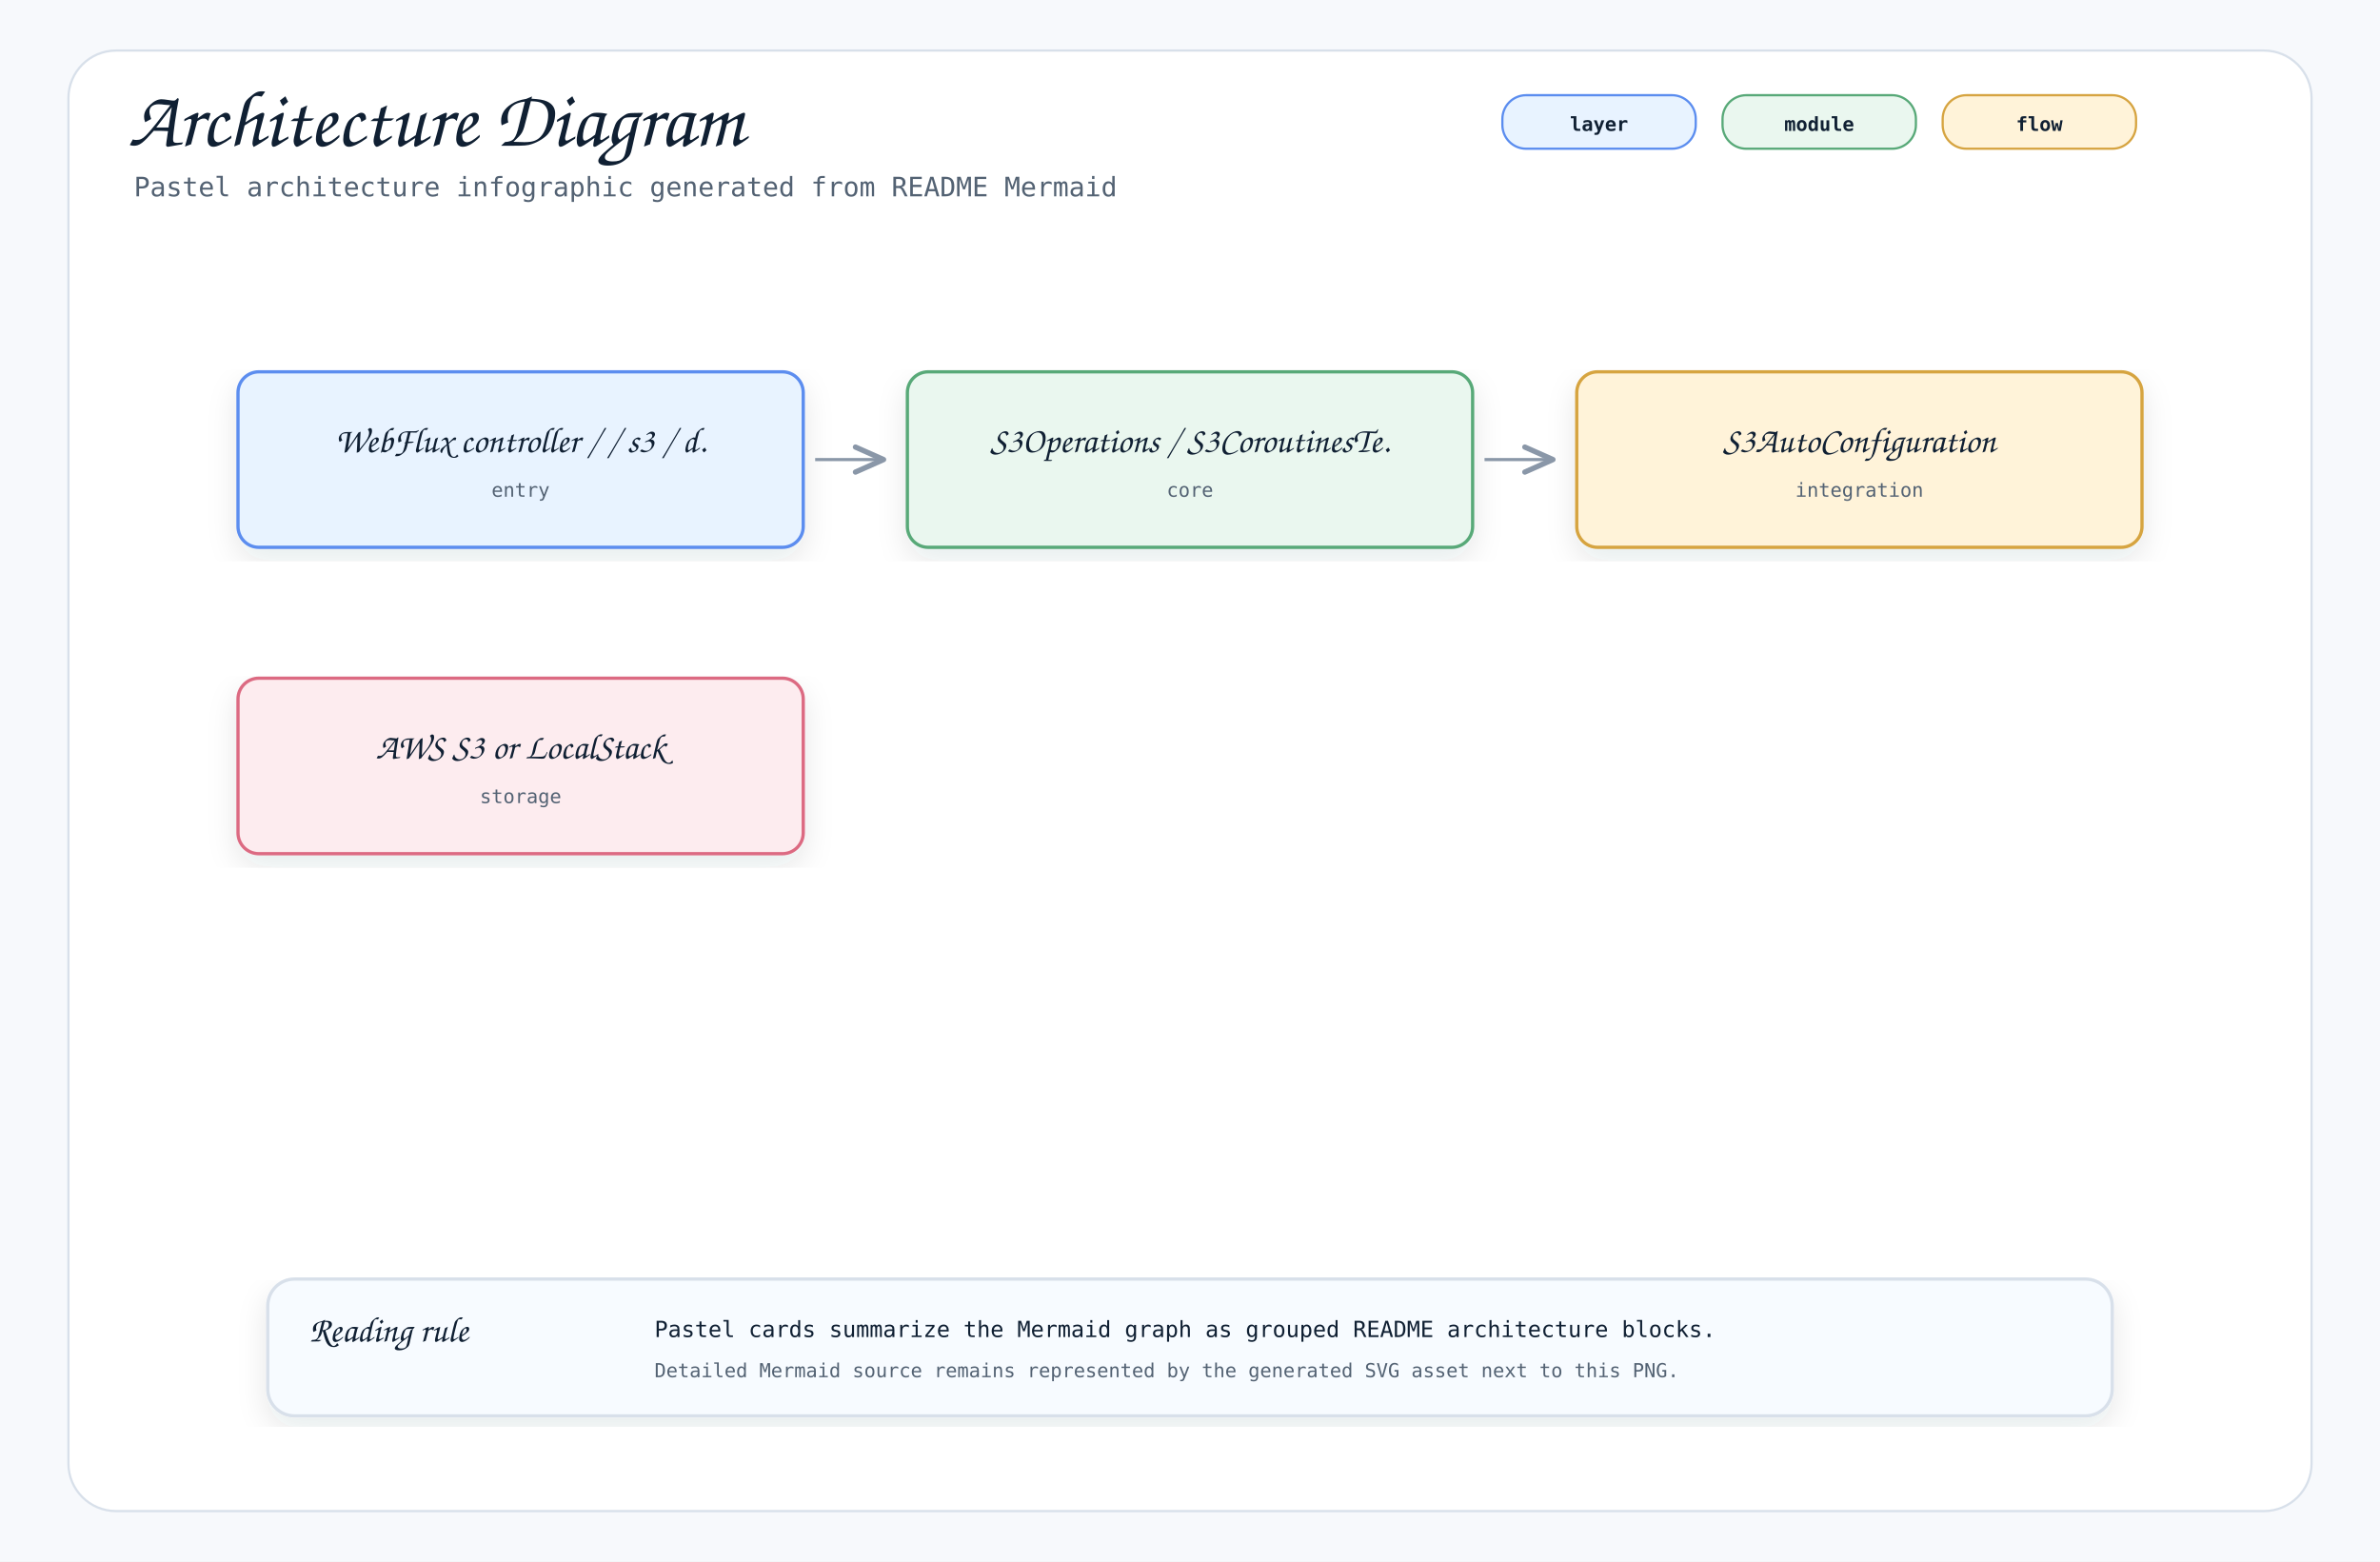
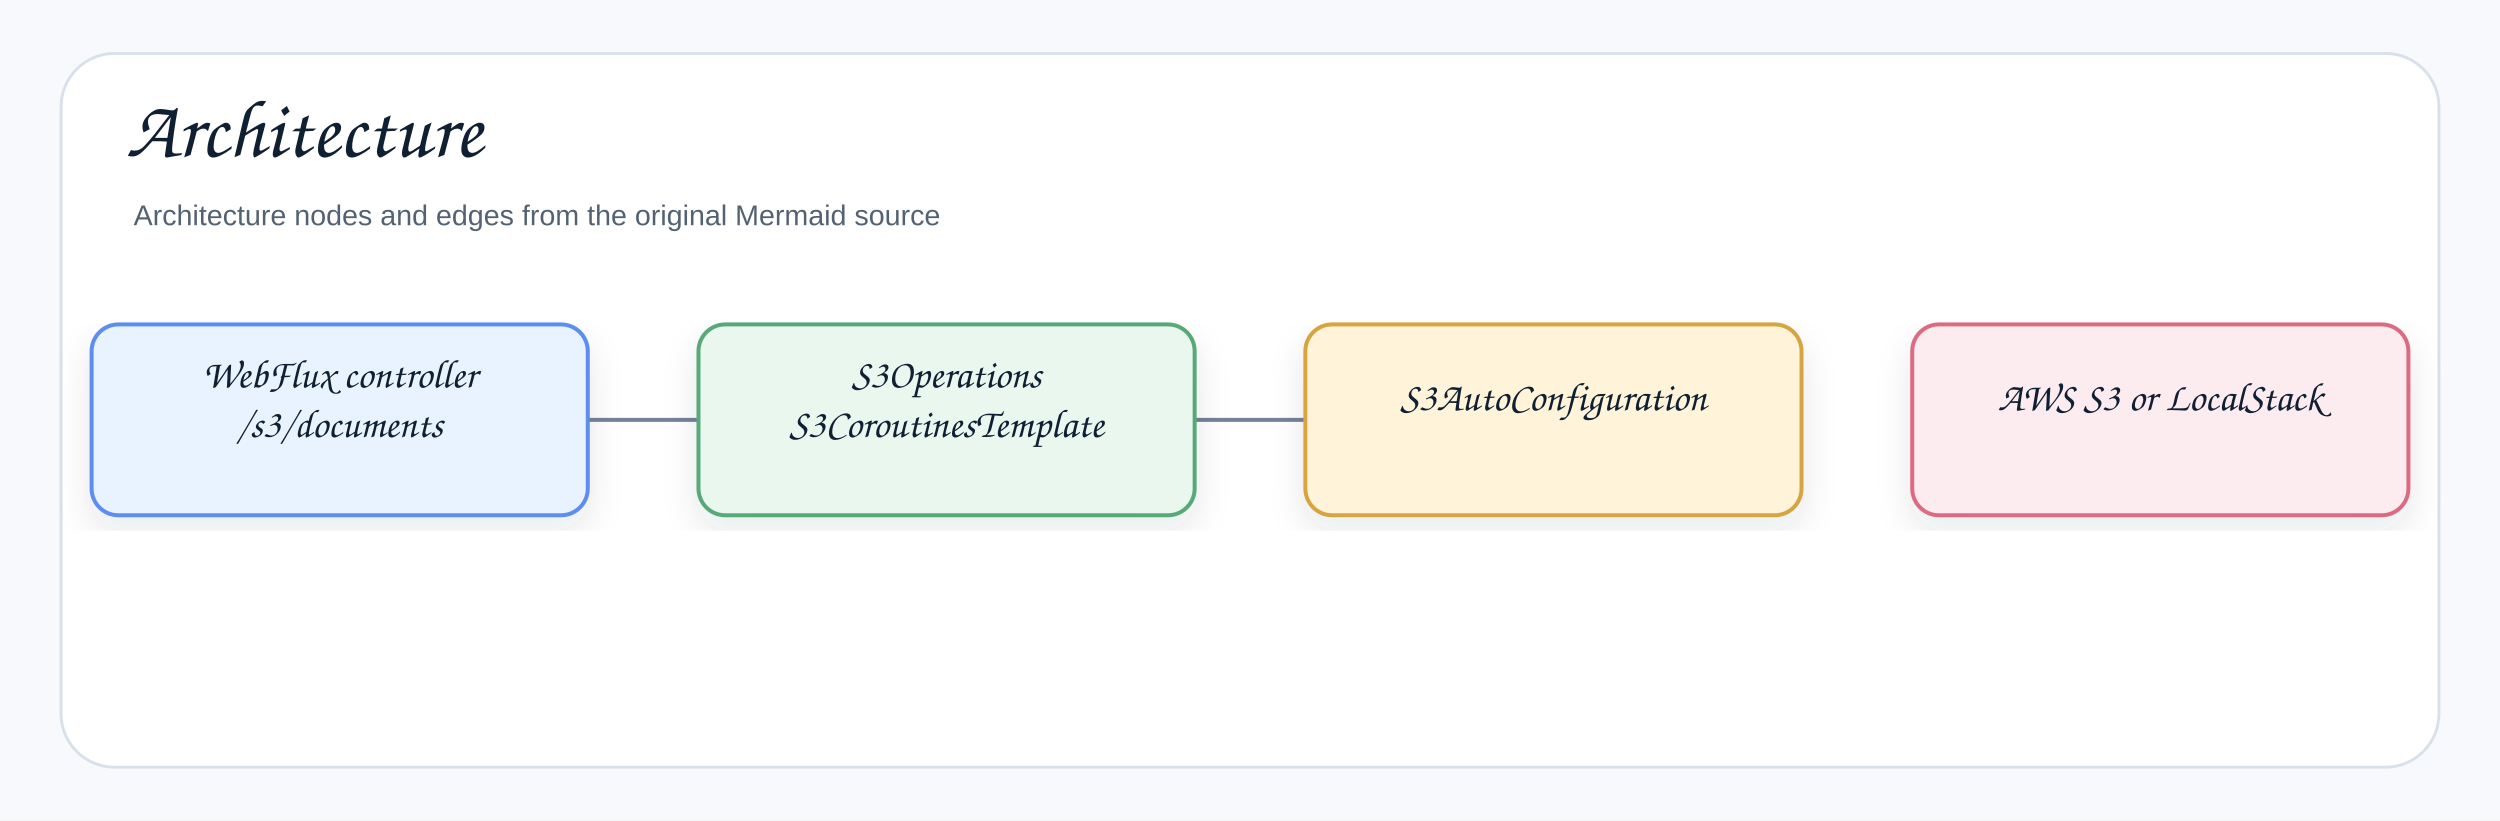
- <svg xmlns="http://www.w3.org/2000/svg" width="1600" height="1050" viewBox="0 0 1600 1050" role="img" aria-label="Architecture Diagram">
+ <svg xmlns="http://www.w3.org/2000/svg" width="1310" height="430" viewBox="0 0 1310 430" role="img" aria-label="Architecture">
  <defs>
    <filter id="shadow" x="-8%" y="-8%" width="116%" height="116%">
-       <feDropShadow dx="0" dy="8" stdDeviation="10" flood-color="#1f2937" flood-opacity="0.10" />
+       <feDropShadow dx="0" dy="8" stdDeviation="9" flood-color="#1f2937" flood-opacity="0.10" />
    </filter>
    <marker id="openArrow" markerWidth="12" markerHeight="10" refX="10" refY="5" orient="auto" markerUnits="strokeWidth">
-       <path d="M 1 1 L 10 5 L 1 9" fill="none" stroke="#8a97a8" stroke-width="1.7" stroke-linecap="round" stroke-linejoin="round" />
+       <path d="M 1 1 L 10 5 L 1 9" fill="none" stroke="#758297" stroke-width="1.8" stroke-linecap="round" stroke-linejoin="round" />
    </marker>
    <marker id="inherit" markerWidth="14" markerHeight="12" refX="12" refY="6" orient="auto" markerUnits="strokeWidth">
-       <path d="M 0 1 L 12 6 L 0 11 Z" fill="#ffffff" stroke="#8a97a8" stroke-width="1.7" />
+       <path d="M 0 1 L 12 6 L 0 11 Z" fill="#ffffff" stroke="#758297" stroke-width="1.8" />
    </marker>
    <style>
-     .canvas { fill: #f7f9fc; }
-     .frame { fill: #ffffff; stroke: #d8e0ea; stroke-width: 1.5; }
-     .title { font-family: "Architects Daughter", "Comic Mono", cursive; font-size: 54px; font-weight: 400; fill: #102033; }
-     .subtitle { font-family: "Comic Mono", "SFMono-Regular", Menlo, Consolas, monospace; font-size: 18px; fill: #536273; }
-     .label { font-family: "Architects Daughter", "Comic Mono", cursive; font-size: 30px; font-weight: 400; fill: #102033; }
-     .smallLabel { font-family: "Architects Daughter", "Comic Mono", cursive; font-size: 24px; font-weight: 400; fill: #102033; }
-     .mono { font-family: "Comic Mono", "SFMono-Regular", Menlo, Consolas, monospace; font-size: 15px; fill: #102033; }
-     .small { font-family: "Comic Mono", "SFMono-Regular", Menlo, Consolas, monospace; font-size: 13px; fill: #536273; }
-     .strong { font-family: "Comic Mono", "SFMono-Regular", Menlo, Consolas, monospace; font-size: 15px; font-weight: 700; fill: #102033; }
-     .card { stroke-width: 2.2; filter: url(#shadow); }
-     .line { stroke: #8a97a8; stroke-width: 2.1; fill: none; marker-end: url(#openArrow); }
-     .softLine { stroke: #8a97a8; stroke-width: 2.1; fill: none; }
-     .dashed { stroke: #8a97a8; stroke-width: 2.1; stroke-dasharray: 7 6; fill: none; marker-end: url(#openArrow); }
-     .inheritLine { stroke: #8a97a8; stroke-width: 2.2; fill: none; marker-end: url(#inherit); }
-     .implLine { stroke: #8a97a8; stroke-width: 2.2; stroke-dasharray: 8 7; fill: none; marker-end: url(#inherit); }
-     .compartment { stroke-width: 1.6; fill: none; }
-     .chip { stroke-width: 1.5; rx: 16; }
-     .chipText { font-family: "Comic Mono", "SFMono-Regular", Menlo, Consolas, monospace; font-size: 13px; font-weight: 700; fill: #102033; }
+     .canvas{fill:#f7f9fc}.frame{fill:#fff;stroke:#d8e0ea;stroke-width:1.5}
+     .title{font-family:"Architects Daughter","Comic Sans MS","Comic Sans",cursive;font-size:43px;font-weight:400;fill:#102033}
+     .subtitle{font-family:"Comic Sans MS","Comic Sans","Comic Neue",Arial,sans-serif;font-size:15px;font-weight:400;fill:#536273}
+     .label{font-family:"Architects Daughter","Comic Sans MS","Comic Sans",cursive;font-size:25px;font-weight:400;fill:#102033}
+     .smallLabel{font-family:"Architects Daughter","Comic Sans MS","Comic Sans",cursive;font-size:21px;font-weight:400;fill:#102033}
+     .mono{font-family:"Comic Sans MS","Comic Sans","Comic Neue",Arial,sans-serif;font-size:12px;font-weight:400;fill:#102033}
+     .small{font-family:"Comic Sans MS","Comic Sans","Comic Neue",Arial,sans-serif;font-size:12px;font-weight:400;fill:#536273}
+     .strong{font-family:"Comic Sans MS","Comic Sans","Comic Neue",Arial,sans-serif;font-size:13px;font-weight:400;fill:#102033}
+     .card{stroke-width:2.1;filter:url(#shadow)}.compartment{stroke-width:1.5;fill:none}
+     .line{stroke:#758297;stroke-width:2.1;fill:none;marker-end:url(#openArrow)}
+     .plainLine{stroke:#758297;stroke-width:2.1;fill:none}
+     .dashed{stroke:#758297;stroke-width:2.1;stroke-dasharray:7 6;fill:none;marker-end:url(#openArrow)}
+     .inheritLine{stroke:#758297;stroke-width:2.2;fill:none;marker-end:url(#inherit)}
+     .implLine{stroke:#758297;stroke-width:2.2;stroke-dasharray:8 7;fill:none;marker-end:url(#inherit)}
  </style>
  </defs>
-   <rect class="canvas" width="1600" height="1050" />
-   <rect class="frame" x="46" y="34" width="1508" height="982" rx="32" />
-   <text class="title" x="86" y="98">Architecture Diagram</text>
-   <text class="subtitle" x="90" y="132">Pastel architecture infographic generated from README Mermaid</text>
-   <rect class="chip" x="1010" y="64" width="130" height="36" fill="#e8f3ff" stroke="#5b8def" />
-   <text class="chipText" x="1075" y="88" text-anchor="middle">layer</text>
-   <rect class="chip" x="1158" y="64" width="130" height="36" fill="#eaf7ef" stroke="#58a978" />
-   <text class="chipText" x="1223" y="88" text-anchor="middle">module</text>
-   <rect class="chip" x="1306" y="64" width="130" height="36" fill="#fff3d9" stroke="#d6a441" />
-   <text class="chipText" x="1371" y="88" text-anchor="middle">flow</text>
-   <g transform="translate(160,250)">
-     <rect class="card" x="0" y="0" width="380" height="118" rx="14" fill="#e8f3ff" stroke="#5b8def" />
-     <text class="smallLabel" x="190" y="54" text-anchor="middle">WebFlux controller / / s3 / d.</text>
-     <text class="small" x="190" y="84" text-anchor="middle">entry</text>
+   <rect class="canvas" width="1310" height="430" />
+   <rect class="frame" x="32" y="28" width="1246" height="374" rx="28" />
+   <text class="title" x="66" y="82">Architecture</text>
+   <text class="subtitle" x="70" y="118">Architecture nodes and edges from the original Mermaid source</text>
+   <path class="line" d="M178 220 C178 220 496 220 496 220" />
+   <path class="line" d="M814 220 C814 220 496 220 496 220" />
+   <g transform="translate(48,170)">
+     <rect class="card" x="0" y="0" width="260" height="100" rx="14" fill="#E8F3FF" stroke="#5B8DEF" />
+     <text class="smallLabel" x="130" y="33" text-anchor="middle">WebFlux controller</text>
+     <text class="smallLabel" x="130" y="59" text-anchor="middle">/s3/documents</text>
  </g>
-   <g transform="translate(610,250)">
-     <rect class="card" x="0" y="0" width="380" height="118" rx="14" fill="#eaf7ef" stroke="#58a978" />
-     <text class="smallLabel" x="190" y="54" text-anchor="middle">S3Operations / S3CoroutinesTe.</text>
-     <text class="small" x="190" y="84" text-anchor="middle">core</text>
+   <g transform="translate(366,170)">
+     <rect class="card" x="0" y="0" width="260" height="100" rx="14" fill="#EAF7EF" stroke="#58A978" />
+     <text class="smallLabel" x="130" y="33" text-anchor="middle">S3Operations</text>
+     <text class="smallLabel" x="130" y="59" text-anchor="middle">S3CoroutinesTemplate</text>
  </g>
-   <path class="line" d="M548 309 L594 309" />
-   <g transform="translate(1060,250)">
-     <rect class="card" x="0" y="0" width="380" height="118" rx="14" fill="#fff3d9" stroke="#d6a441" />
-     <text class="smallLabel" x="190" y="54" text-anchor="middle">S3AutoConfiguration</text>
-     <text class="small" x="190" y="84" text-anchor="middle">integration</text>
+   <g transform="translate(684,170)">
+     <rect class="card" x="0" y="0" width="260" height="100" rx="14" fill="#FFF3D9" stroke="#D6A441" />
+     <text class="smallLabel" x="130" y="45" text-anchor="middle">S3AutoConfiguration</text>
  </g>
-   <path class="line" d="M998 309 L1044 309" />
-   <g transform="translate(160,456)">
-     <rect class="card" x="0" y="0" width="380" height="118" rx="14" fill="#fdecef" stroke="#dc6b82" />
-     <text class="smallLabel" x="190" y="54" text-anchor="middle">AWS S3 or LocalStack</text>
-     <text class="small" x="190" y="84" text-anchor="middle">storage</text>
-   </g>
-   <g transform="translate(180,860)">
-     <rect class="card" x="0" y="0" width="1240" height="92" rx="18" fill="#f7fbff" stroke="#d8e0ea" />
-     <text class="smallLabel" x="28" y="42">Reading rule</text>
-     <text class="mono" x="260" y="39">Pastel cards summarize the Mermaid graph as grouped README architecture blocks.</text>
-     <text class="small" x="260" y="66">Detailed Mermaid source remains represented by the generated SVG asset next to this PNG.</text>
+   <g transform="translate(1002,170)">
+     <rect class="card" x="0" y="0" width="260" height="100" rx="14" fill="#FDECEF" stroke="#DC6B82" />
+     <text class="smallLabel" x="130" y="45" text-anchor="middle">AWS S3 or LocalStack</text>
  </g>
</svg>
